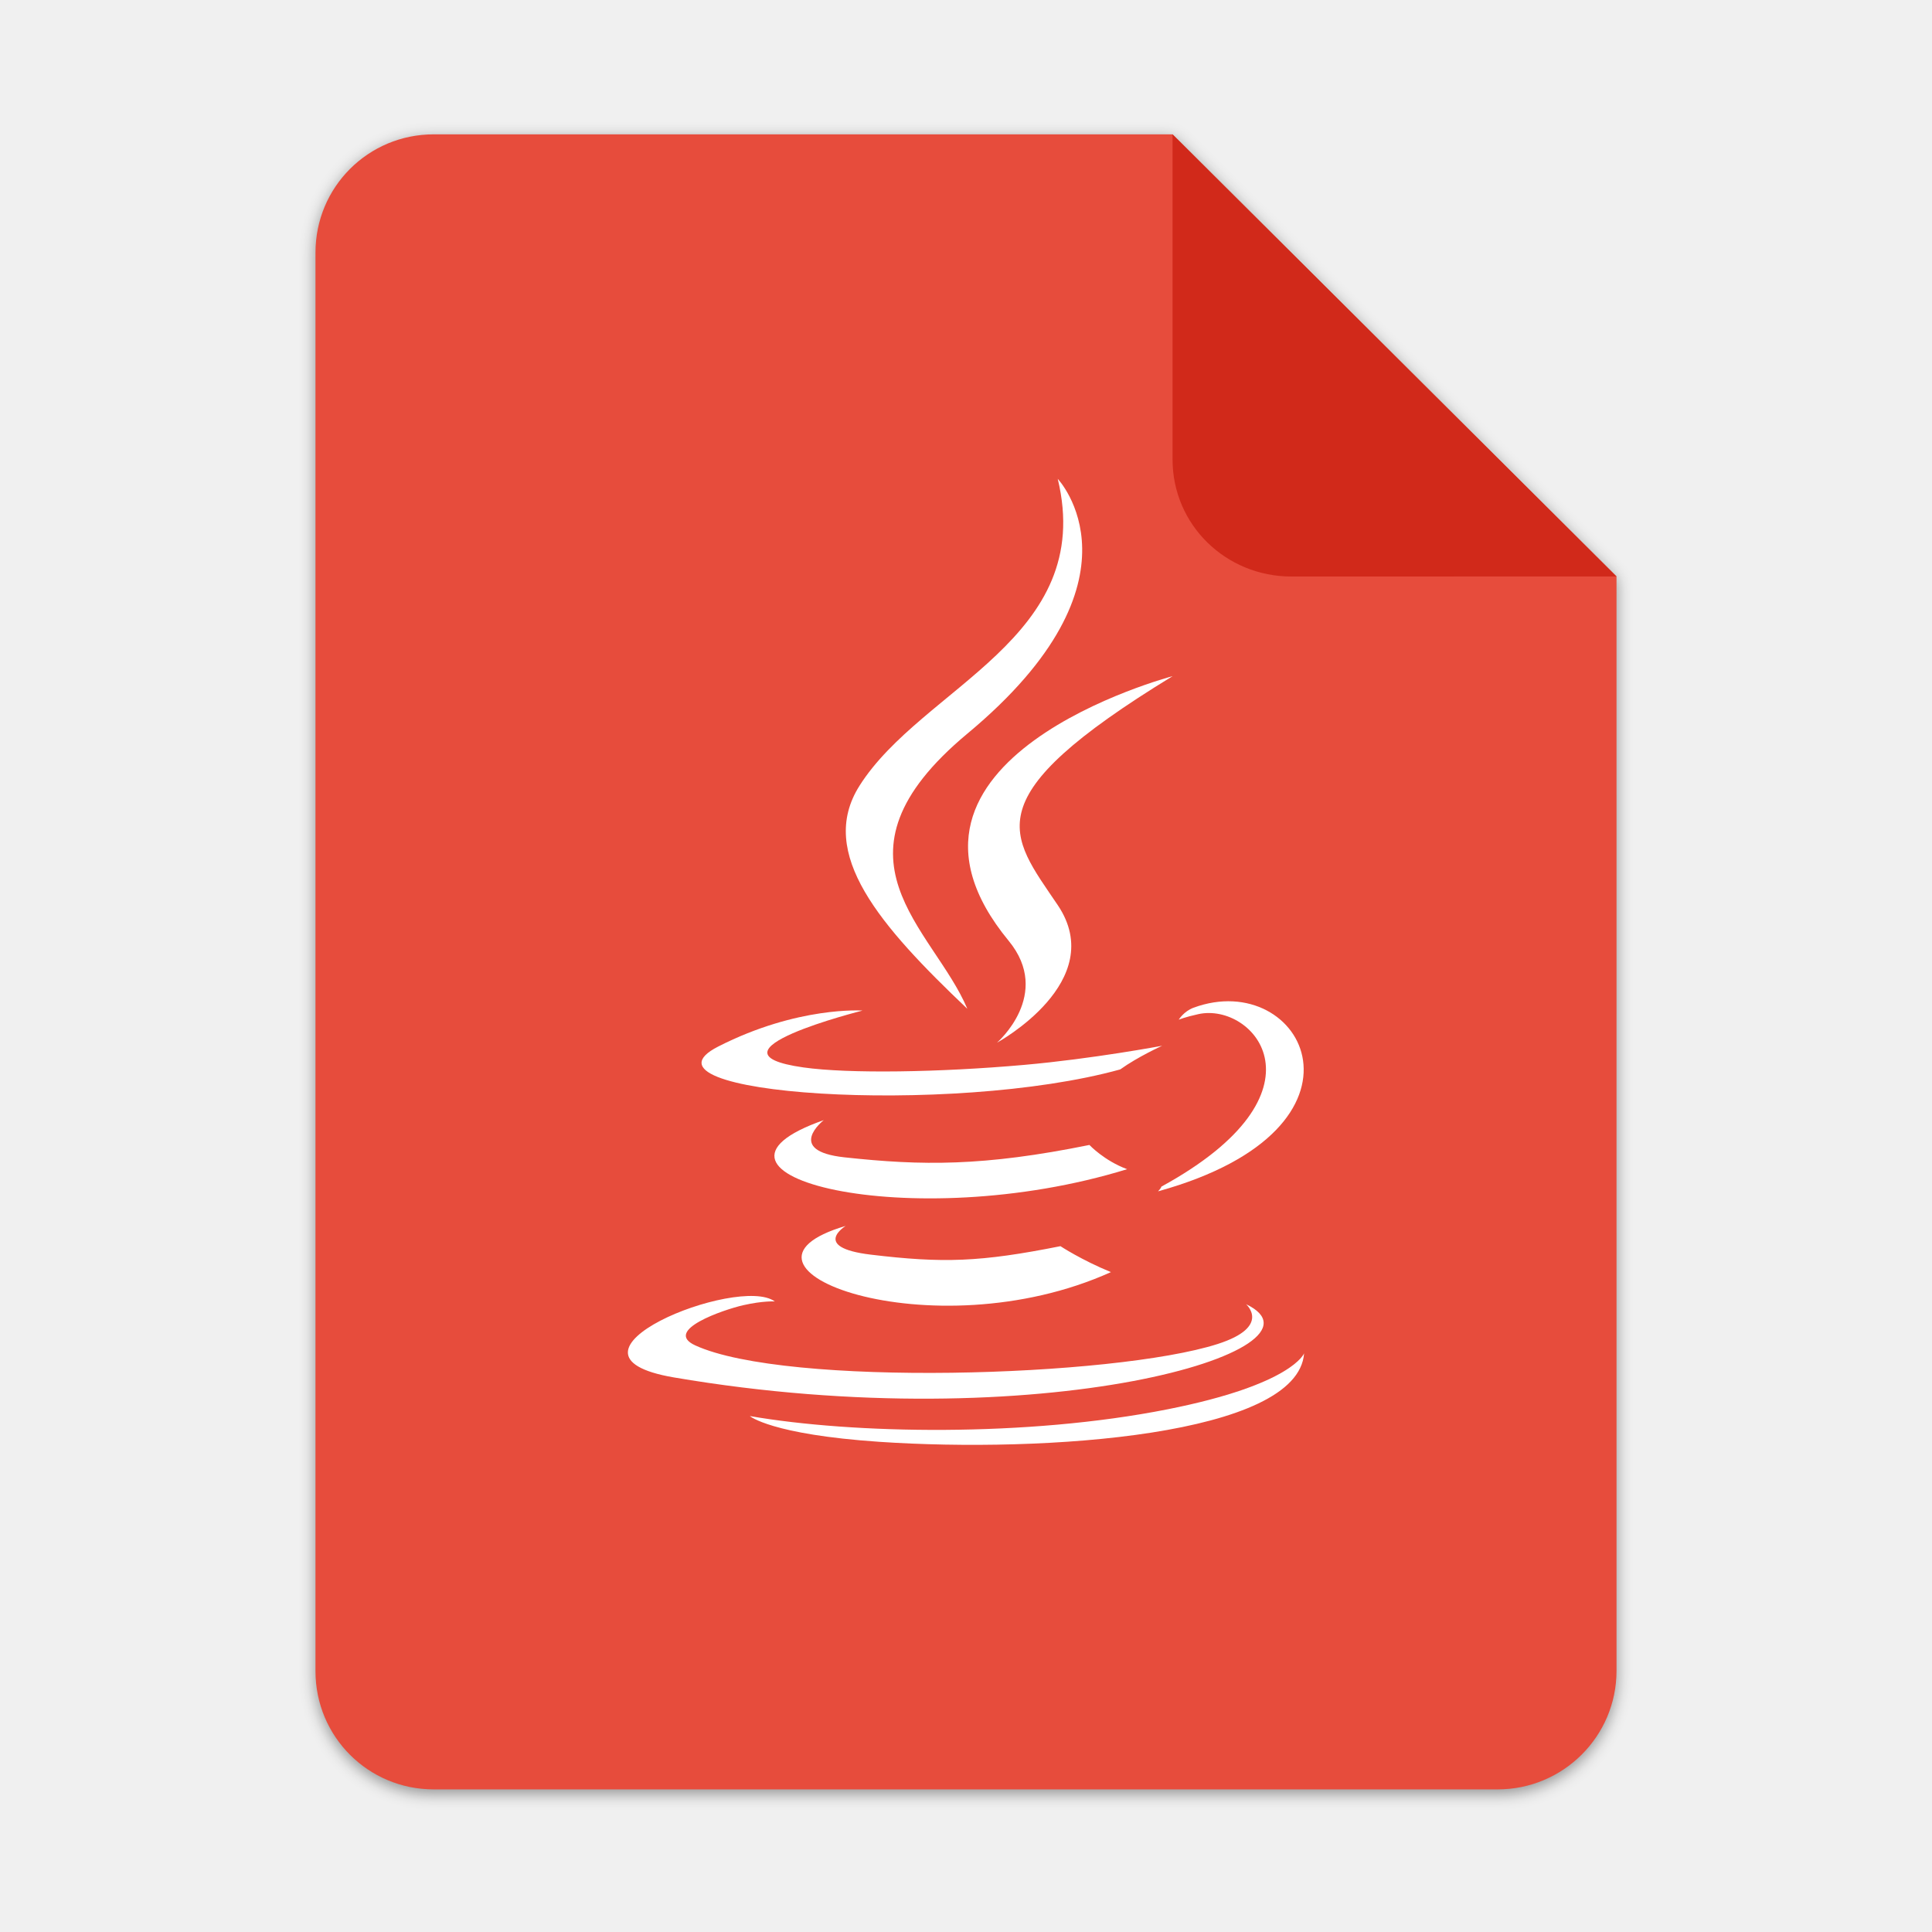
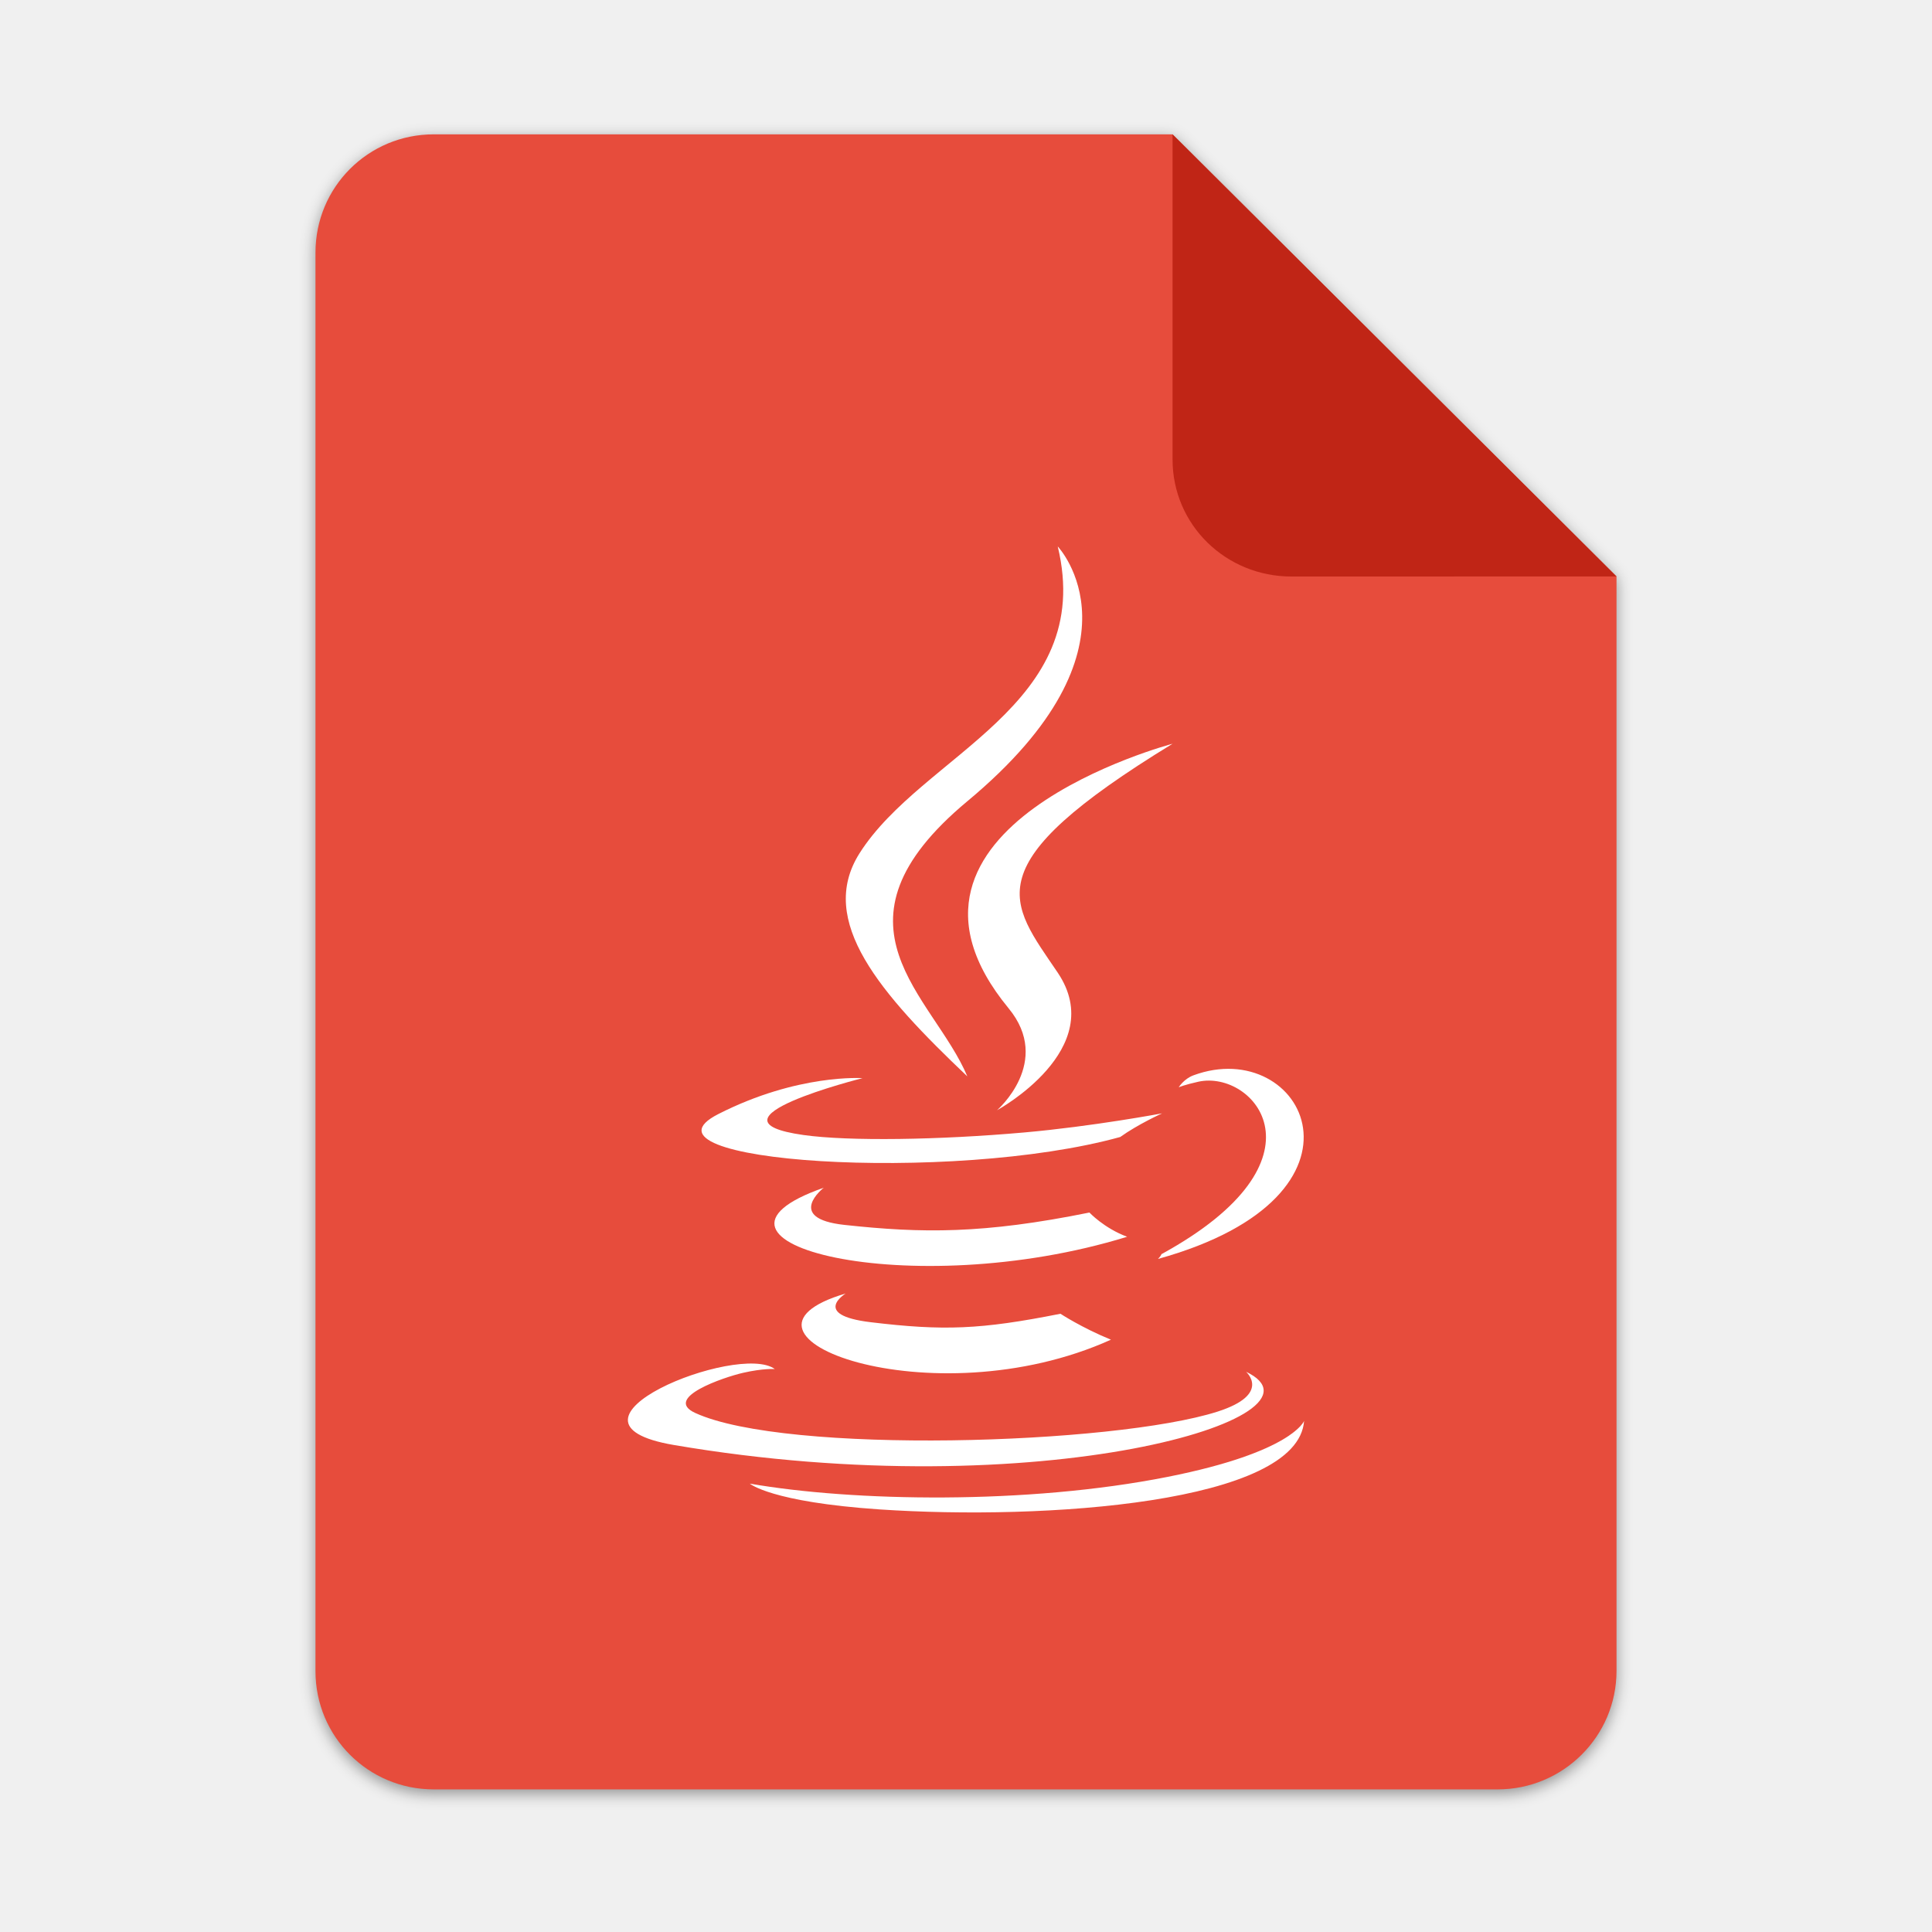
<svg xmlns="http://www.w3.org/2000/svg" height="128px" viewBox="0 0 128 128" width="128px" version="1.1" id="svg35">
  <defs id="defs39">
    <filter height="1.021" y="-0.011" width="1.027" x="-0.014" id="filter16020-3" style="color-interpolation-filters:sRGB">
      <feGaussianBlur id="feGaussianBlur16022-6" stdDeviation="2" />
    </filter>
  </defs>
  <linearGradient id="a" gradientUnits="userSpaceOnUse" x1="36" x2="60" y1="68" y2="68">
    <stop offset="0" stop-color="#ed336c" id="stop2" />
    <stop offset="1" stop-color="#ffa348" id="stop4" />
  </linearGradient>
  <linearGradient id="b" gradientTransform="matrix(0 1 -1 0 144 -32)" gradientUnits="userSpaceOnUse" x1="72" x2="96" y1="68" y2="68">
    <stop offset="0" stop-color="#404ce6" id="stop7" />
    <stop offset="1" stop-color="#c061cb" id="stop9" />
  </linearGradient>
  <linearGradient id="c" gradientUnits="userSpaceOnUse" x1="68.849" x2="95.258" y1="84" y2="84">
    <stop offset="0" stop-color="#33d1c6" id="stop12" />
    <stop offset="1" stop-color="#1c25d8" id="stop14" />
  </linearGradient>
-   <g id="g27623" transform="translate(215.4773,41.1217)" style="stroke-width:0.25" />
-   <g style="stroke-width:2.625" transform="matrix(0.0952482,0,0,0.0952482,757.0439,-144.1883)" id="g27623-5" />
-   <g id="g1893" transform="matrix(0.0952482,0,0,0.0952482,-366.5985,-509.0414)" style="stroke-width:2.625" />
-   <g style="stroke-width:0.25" transform="matrix(0.2447541,0,0,0.2447541,0.6290977,52.2641)" id="g1879" />
-   <g transform="matrix(0.5,0,0,0.5,-380.1651,-476.2432)" id="g15395" style="display:inline;fill:#c0bfbc;stroke-width:2;enable-background:new" />
-   <g style="display:inline;fill:#deddda;stroke-width:2;enable-background:new" id="g15401" transform="matrix(0.5,0,0,0.5,-380.1651,-475.2432)" />
-   <g style="display:inline;fill:#c0bfbc;stroke-width:2;enable-background:new" id="g15421" transform="matrix(0.5,0,0,0.5,-383.1651,-439.2432)" />
-   <g transform="matrix(0.5,0,0,0.5,-383.1651,-438.2432)" id="g15423" style="display:inline;fill:#deddda;stroke-width:2;enable-background:new" />
-   <g id="g4104">
+   <g id="g6833">
+     <g id="g27623" transform="translate(215.4773,41.1217)" style="stroke-width:0.25" />
+     <g style="stroke-width:2.625" transform="matrix(0.0952482,0,0,0.0952482,757.0439,-144.1883)" id="g27623-5" />
+     <g id="g1893" transform="matrix(0.0952482,0,0,0.0952482,-366.5985,-509.0414)" style="stroke-width:2.625" />
+     <g style="stroke-width:0.25" transform="matrix(0.2447541,0,0,0.2447541,0.6290977,52.2641)" id="g1879" />
+     <g transform="matrix(0.5,0,0,0.5,-380.1651,-476.2432)" id="g15395" style="display:inline;fill:#c0bfbc;stroke-width:2;enable-background:new" />
+     <g style="display:inline;fill:#deddda;stroke-width:2;enable-background:new" id="g15401" transform="matrix(0.5,0,0,0.5,-380.1651,-475.2432)" />
+     <g style="display:inline;fill:#c0bfbc;stroke-width:2;enable-background:new" id="g15421" transform="matrix(0.5,0,0,0.5,-383.1651,-439.2432)" />
+     <g transform="matrix(0.5,0,0,0.5,-383.1651,-438.2432)" id="g15423" style="display:inline;fill:#deddda;stroke-width:2;enable-background:new" />
    <path style="display:inline;opacity:0.4;fill:#000000;fill-opacity:1;stroke:none;stroke-width:0.5;stroke-linejoin:round;stroke-miterlimit:4;stroke-dasharray:none;stroke-opacity:1;filter:url(#filter16020-3);enable-background:new" clip-path="none" d="m 111.828,-178.55 h 200 L 432,-58.879 432.005,237.361 c 3.1e-4,17.728 -14.449,32.088 -32.177,32.088 h -288 c -17.728,0 -32,-14.272 -32,-32 v -384 c 0,-17.728 14.272,-32 32,-32 z" id="path1871" transform="matrix(0.2447541,0,0,0.2447541,1.36336,52.87599)" />
    <path id="path1873" d="m 28.734,8.901 h 48.951 l 29.412,29.29 10e-4,72.506 c 8e-5,4.339 -3.536,7.854 -7.875,7.854 H 28.734 c -4.339,0 -7.832,-3.493 -7.832,-7.832 V 16.733 c 0,-4.339 3.493,-7.832 7.832,-7.832 z" clip-path="none" style="font-variation-settings:normal;display:inline;vector-effect:none;fill:#e74c3c;fill-opacity:1;stroke:none;stroke-width:6.38;stroke-linecap:butt;stroke-linejoin:miter;stroke-miterlimit:4;stroke-dasharray:none;stroke-dashoffset:0;stroke-opacity:1;marker:none;marker-start:none;marker-mid:none;marker-end:none;paint-order:normal;enable-background:new;stop-color:#000000" />
-     <path id="path1875" d="M 77.685,8.901 V 30.439 c 0,4.339 3.535,7.757 7.874,7.757 l 21.539,-0.005 z" style="font-variation-settings:normal;display:inline;vector-effect:none;fill:#d1291a;fill-opacity:1;stroke:none;stroke-width:6.38;stroke-linecap:butt;stroke-linejoin:miter;stroke-miterlimit:4;stroke-dasharray:none;stroke-dashoffset:0;stroke-opacity:1;marker:none;marker-start:none;marker-mid:none;marker-end:none;paint-order:normal;enable-background:new;stop-color:#000000" />
-     <g style="fill:#ffffff;enable-background:new" transform="matrix(1.040149,0,0,1.095924,146.1905,4.481967)" id="g2904">
+     <path id="path1875" d="M 77.685,8.901 V 30.439 c 0,4.339 3.535,7.757 7.874,7.757 l 21.539,-0.005 z" style="font-variation-settings:normal;display:inline;vector-effect:none;fill:#c02516;fill-opacity:1;stroke:none;stroke-width:6.38;stroke-linecap:butt;stroke-linejoin:miter;stroke-miterlimit:4;stroke-dasharray:none;stroke-dashoffset:0;stroke-opacity:1;marker:none;marker-start:none;marker-mid:none;marker-end:none;paint-order:normal;enable-background:new;stop-color:#000000" />
+     <g style="fill:#ffffff;enable-background:new" transform="matrix(1.040149,0,0,1.095924,146.1905,8.959205)" id="g2904">
      <path d="m -86.682,70.021 c 0,0 -2.23,1.298 1.589,1.736 4.628,0.528 6.993,0.452 12.091,-0.511 0,0 1.343,0.84 3.216,1.568 -11.433,4.898 -25.875,-0.284 -16.896,-2.793 z" id="path2888" />
      <path d="m -88.08,63.628 c 0,0 -2.502,1.852 1.32,2.247 4.944,0.51 8.847,0.552 15.604,-0.748 0,0 0.932,0.947 2.401,1.465 -13.821,4.043 -29.214,0.318 -19.326,-2.964 z" id="path2890" />
      <path d="m -76.304,52.781 c 2.818,3.244 -0.739,6.162 -0.739,6.162 0,0 7.152,-3.692 3.868,-8.317 -3.068,-4.311 -5.421,-6.453 7.315,-13.839 1.29e-4,0 -19.992,4.992 -10.444,15.994 z" id="path2892" />
      <path d="m -61.183,74.75 c 0,0 1.651,1.361 -1.819,2.414 -6.598,1.998 -27.465,2.601 -33.261,0.08 -2.082,-0.907 1.824,-2.164 3.053,-2.429 1.282,-0.277 2.013,-0.227 2.013,-0.227 -2.317,-1.632 -14.977,3.205 -6.43,4.592 23.308,3.778 42.488,-1.702 36.442,-4.429 z" id="path2894" />
      <path d="m -85.609,57.003 c 0,0 -10.613,2.522 -3.758,3.438 2.895,0.387 8.663,0.298 14.04,-0.153 4.393,-0.369 8.802,-1.157 8.802,-1.157 0,0 -1.548,0.664 -2.668,1.429 -10.78,2.835 -31.6,1.515 -25.605,-1.384 5.067,-2.451 9.19,-2.173 9.19,-2.173 z" id="path2896" />
      <path d="m -66.569,67.644 c 10.957,-5.692 5.89,-11.163 2.354,-10.426 -0.865,0.18 -1.253,0.337 -1.253,0.337 0,0 0.322,-0.505 0.936,-0.722 6.996,-2.458 12.375,7.253 -2.256,11.099 -1.3e-4,0 0.168,-0.152 0.219,-0.288 z" id="path2898" />
      <path d="m -73.174,24.859 c 0,0 6.067,6.07 -5.756,15.402 -9.481,7.489 -2.162,11.757 -0.003,16.636 -5.535,-4.993 -9.595,-9.389 -6.872,-13.48 3.999,-6.004 15.078,-8.916 12.631,-18.558 z" id="path2900" />
      <path d="m -84.532,83.074 c 10.515,0.672 26.667,-0.374 27.049,-5.35 0,0 -0.735,1.886 -8.691,3.383 -8.976,1.69 -20.049,1.493 -26.614,0.409 0,0 1.345,1.113 8.256,1.558 z" id="path2902" />
    </g>
+     <g style="stroke-width:2.625" transform="matrix(0.0952482,0,0,0.0952482,-339.6227,-200.0845)" id="g4431" />
  </g>
-   <g style="stroke-width:2.625" transform="matrix(0.0952482,0,0,0.0952482,-339.6227,-200.0845)" id="g4431" />
</svg>
